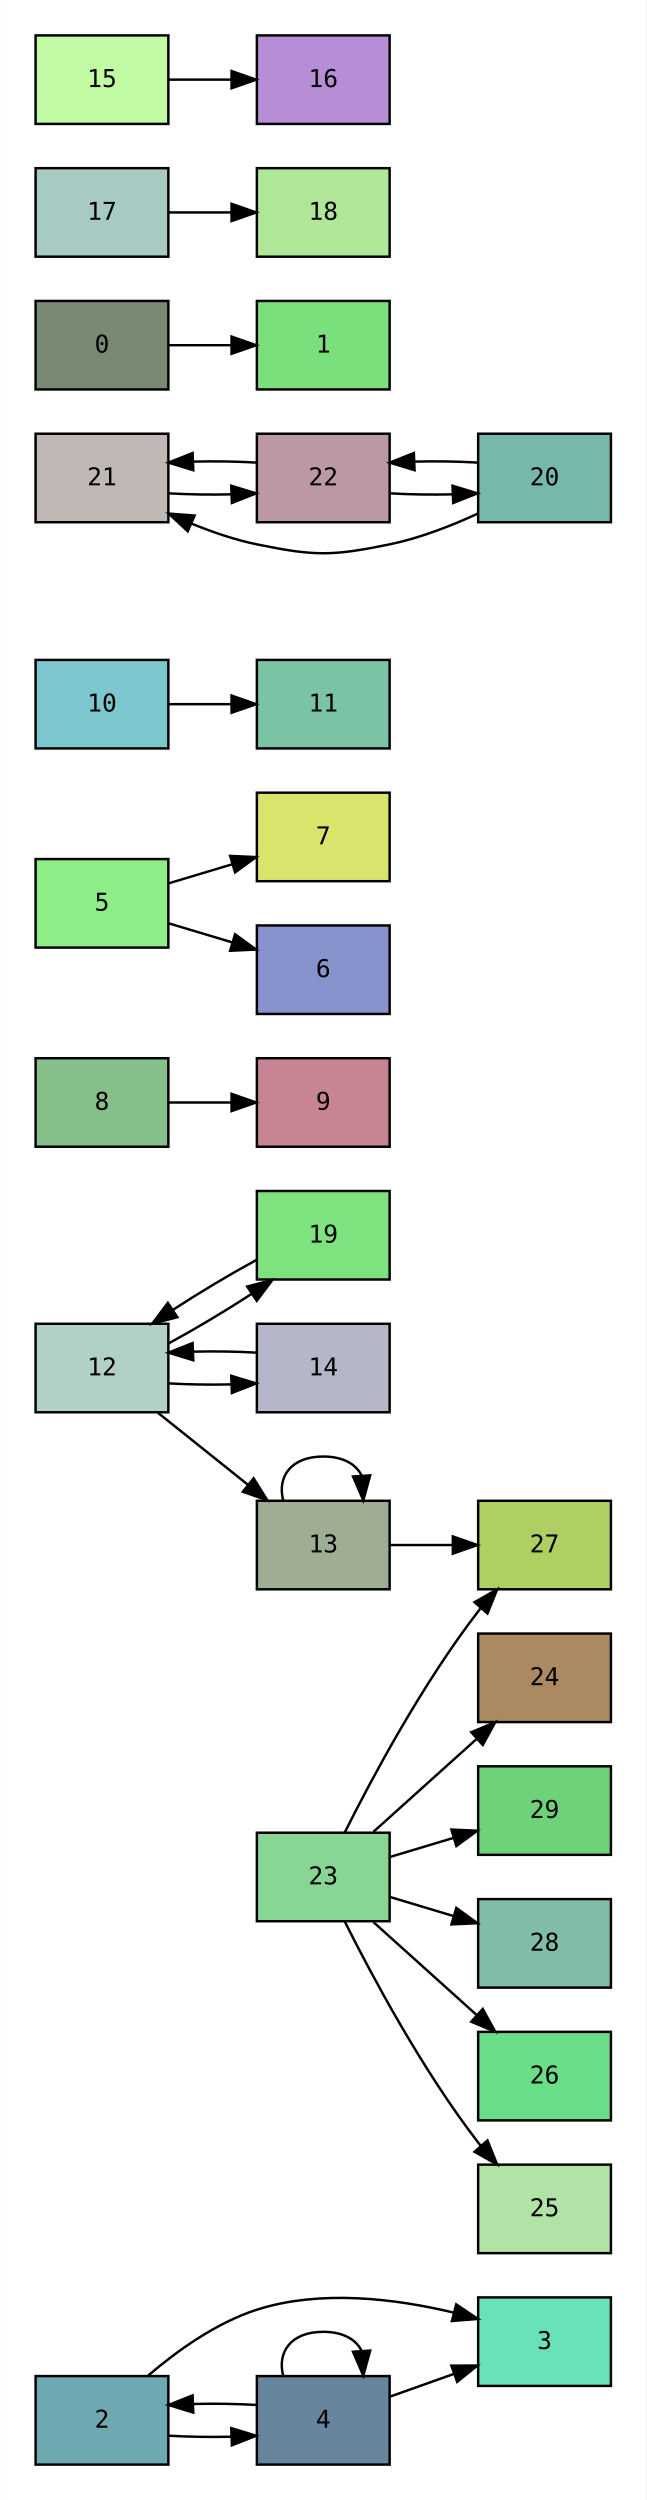
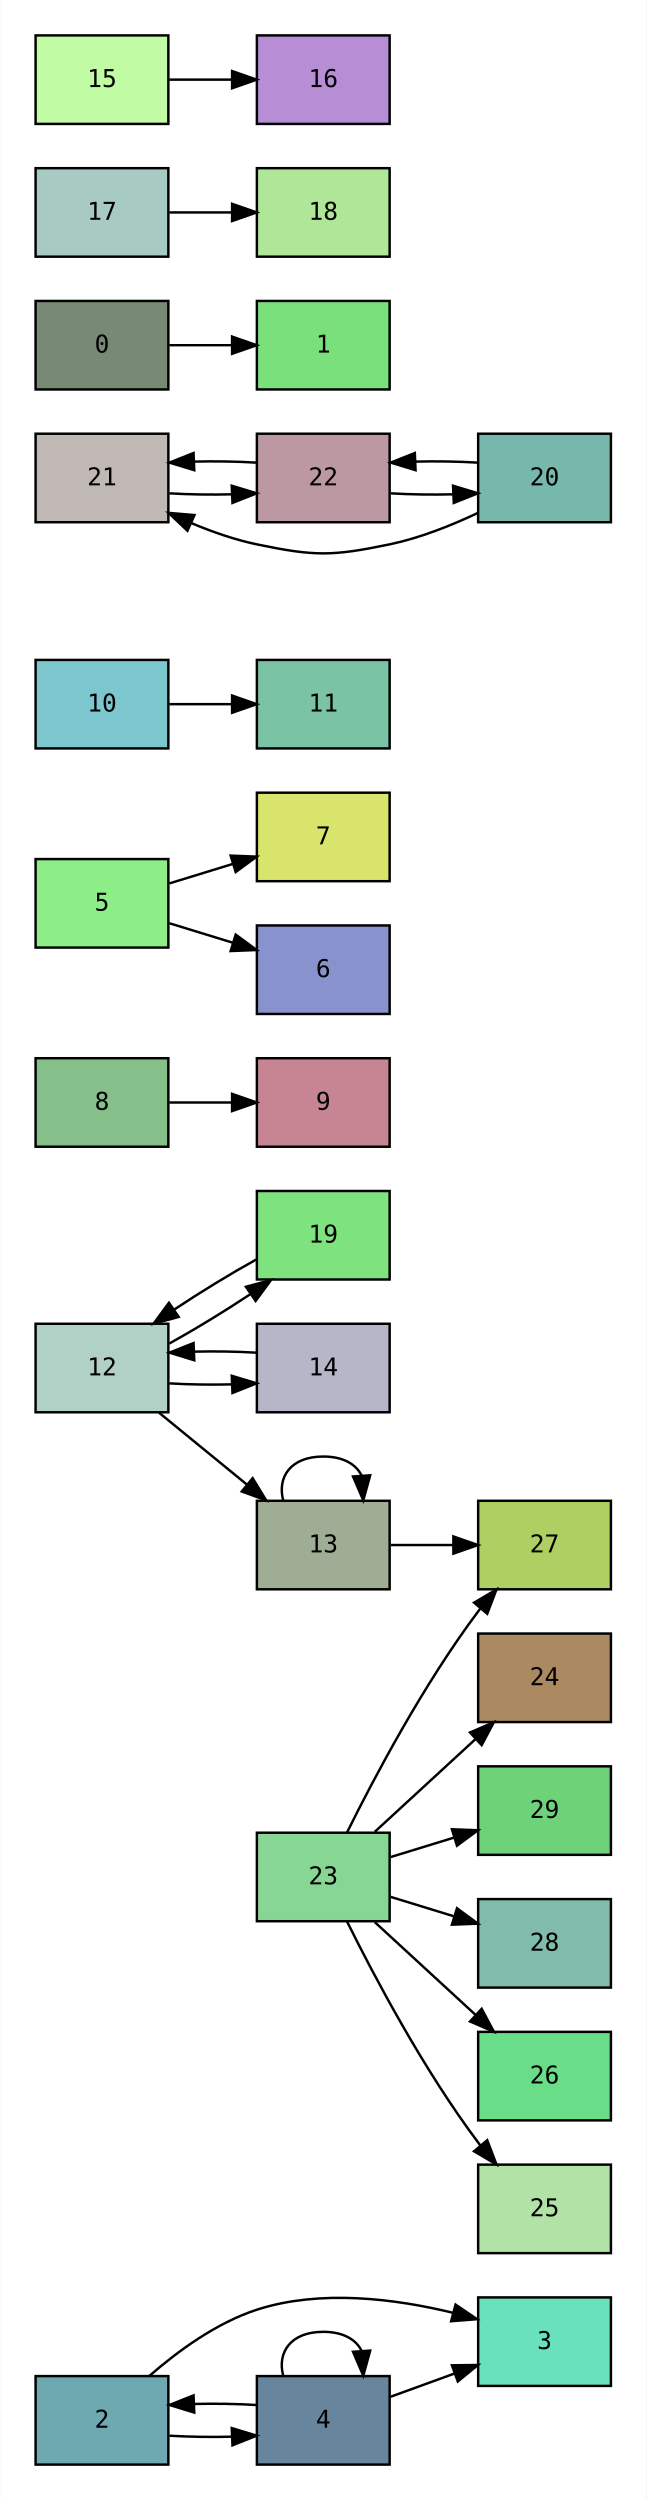
<svg xmlns="http://www.w3.org/2000/svg" xmlns:xlink="http://www.w3.org/1999/xlink" width="263pt" height="1017pt" viewBox="0.00 0.00 262.80 1016.80">
  <g id="graph0" class="graph" transform="scale(1 1) rotate(0) translate(14.4 1002.4)">
-     <polygon fill="#ffffff" stroke="transparent" points="-14.4,14.4 -14.4,-1002.4 248.4,-1002.4 248.4,14.4 -14.4,14.4" />
+     <polygon fill="white" stroke="transparent" points="-14.4,14.4 -14.4,-1002.4 248.4,-1002.4 248.4,14.4 -14.4,14.4" />
    <g id="node1" class="node">
      <g id="a_node1">
        <a xlink:title=": " target="_blank">
-           <polygon fill="#69e1ba" stroke="#000000" points="234,-68 180,-68 180,-32 234,-32 234,-68" />
-           <text text-anchor="middle" x="207" y="-47" font-family="Monospace" font-size="10.00" fill="#000000">3</text>
+           <polygon fill="#69e1ba" stroke="black" points="234,-68 180,-68 180,-32 234,-32 234,-68" />
+           <text text-anchor="middle" x="207" y="-47" font-family="Monospace" font-size="10.00">3</text>
        </a>
      </g>
    </g>
    <g id="node2" class="node">
      <g id="a_node2">
        <a xlink:title=": " target="_blank">
-           <polygon fill="#b2d1c6" stroke="#000000" points="54,-464 0,-464 0,-428 54,-428 54,-464" />
-           <text text-anchor="middle" x="27" y="-443" font-family="Monospace" font-size="10.00" fill="#000000">12</text>
+           <polygon fill="#b2d1c6" stroke="black" points="54,-464 0,-464 0,-428 54,-428 54,-464" />
+           <text text-anchor="middle" x="27" y="-443" font-family="Monospace" font-size="10.00">12</text>
        </a>
      </g>
    </g>
    <g id="node14" class="node">
      <g id="a_node14">
        <a xlink:title=": " target="_blank">
-           <polygon fill="#7ee27f" stroke="#000000" points="144,-518 90,-518 90,-482 144,-482 144,-518" />
-           <text text-anchor="middle" x="117" y="-497" font-family="Monospace" font-size="10.00" fill="#000000">19</text>
+           <polygon fill="#7ee27f" stroke="black" points="144,-518 90,-518 90,-482 144,-482 144,-518" />
+           <text text-anchor="middle" x="117" y="-497" font-family="Monospace" font-size="10.00">19</text>
        </a>
      </g>
    </g>
    <g id="edge1" class="edge">
-       <path fill="none" stroke="#000000" d="M54.003,-455.957C64.707,-461.746 77.038,-469.107 87.937,-476.203" />
-       <polygon fill="#000000" stroke="#000000" points="86.053,-479.154 96.312,-481.803 89.944,-473.335 86.053,-479.154" />
+       <path fill="none" stroke="black" d="M54.4,-455.96C64.77,-461.69 76.69,-468.96 87.27,-475.99" />
+       <polygon fill="black" stroke="black" points="85.54,-479.05 95.77,-481.8 89.49,-473.27 85.54,-479.05" />
    </g>
    <g id="node21" class="node">
      <g id="a_node21">
        <a xlink:title=": " target="_blank">
-           <polygon fill="#b5b7c9" stroke="#000000" points="144,-464 90,-464 90,-428 144,-428 144,-464" />
-           <text text-anchor="middle" x="117" y="-443" font-family="Monospace" font-size="10.00" fill="#000000">14</text>
+           <polygon fill="#b5b7c9" stroke="black" points="144,-464 90,-464 90,-428 144,-428 144,-464" />
+           <text text-anchor="middle" x="117" y="-443" font-family="Monospace" font-size="10.00">14</text>
        </a>
      </g>
    </g>
    <g id="edge2" class="edge">
-       <path fill="none" stroke="#000000" d="M54.003,-439.755C62.028,-439.28 70.966,-439.14 79.531,-439.335" />
-       <polygon fill="#000000" stroke="#000000" points="79.574,-442.839 89.705,-439.738 79.851,-435.845 79.574,-442.839" />
+       <path fill="none" stroke="black" d="M54.4,-439.75C62.39,-439.27 71.31,-439.14 79.82,-439.35" />
+       <polygon fill="black" stroke="black" points="79.78,-442.85 89.92,-439.77 80.08,-435.85 79.78,-442.85" />
    </g>
    <g id="node25" class="node">
      <g id="a_node25">
        <a xlink:title=": " target="_blank">
-           <polygon fill="#9ead93" stroke="#000000" points="144,-392 90,-392 90,-356 144,-356 144,-392" />
-           <text text-anchor="middle" x="117" y="-371" font-family="Monospace" font-size="10.00" fill="#000000">13</text>
+           <polygon fill="#9ead93" stroke="black" points="144,-392 90,-392 90,-356 144,-356 144,-392" />
+           <text text-anchor="middle" x="117" y="-371" font-family="Monospace" font-size="10.00">13</text>
        </a>
      </g>
    </g>
    <g id="edge3" class="edge">
-       <path fill="none" stroke="#000000" d="M49.711,-427.831C60.796,-418.963 74.295,-408.164 86.285,-398.572" />
-       <polygon fill="#000000" stroke="#000000" points="88.674,-401.143 94.296,-392.163 84.301,-395.677 88.674,-401.143" />
+       <path fill="none" stroke="black" d="M50.21,-427.83C61.04,-418.96 74.24,-408.16 85.97,-398.57" />
+       <polygon fill="black" stroke="black" points="88.28,-401.2 93.8,-392.16 83.85,-395.79 88.28,-401.2" />
    </g>
    <g id="node3" class="node">
      <g id="a_node3">
        <a xlink:title=": " target="_blank">
-           <polygon fill="#c78594" stroke="#000000" points="144,-572 90,-572 90,-536 144,-536 144,-572" />
-           <text text-anchor="middle" x="117" y="-551" font-family="Monospace" font-size="10.00" fill="#000000">9</text>
+           <polygon fill="#c78594" stroke="black" points="144,-572 90,-572 90,-536 144,-536 144,-572" />
+           <text text-anchor="middle" x="117" y="-551" font-family="Monospace" font-size="10.00">9</text>
        </a>
      </g>
    </g>
    <g id="node4" class="node">
      <g id="a_node4">
        <a xlink:title=": " target="_blank">
-           <polygon fill="#8dee88" stroke="#000000" points="54,-653 0,-653 0,-617 54,-617 54,-653" />
-           <text text-anchor="middle" x="27" y="-632" font-family="Monospace" font-size="10.00" fill="#000000">5</text>
+           <polygon fill="#8dee88" stroke="black" points="54,-653 0,-653 0,-617 54,-617 54,-653" />
+           <text text-anchor="middle" x="27" y="-632" font-family="Monospace" font-size="10.00">5</text>
        </a>
      </g>
    </g>
    <g id="node7" class="node">
      <g id="a_node7">
        <a xlink:title=": " target="_blank">
-           <polygon fill="#d9e46d" stroke="#000000" points="144,-680 90,-680 90,-644 144,-644 144,-680" />
-           <text text-anchor="middle" x="117" y="-659" font-family="Monospace" font-size="10.00" fill="#000000">7</text>
+           <polygon fill="#d9e46d" stroke="black" points="144,-680 90,-680 90,-644 144,-644 144,-680" />
+           <text text-anchor="middle" x="117" y="-659" font-family="Monospace" font-size="10.00">7</text>
        </a>
      </g>
    </g>
    <g id="edge4" class="edge">
-       <path fill="none" stroke="#000000" d="M54.003,-643.101C62.204,-645.561 71.36,-648.308 80.095,-650.928" />
-       <polygon fill="#000000" stroke="#000000" points="79.121,-654.29 89.705,-653.812 81.132,-647.586 79.121,-654.29" />
+       <path fill="none" stroke="black" d="M54.4,-643.1C62.48,-645.58 71.51,-648.35 80.1,-650.99" />
+       <polygon fill="black" stroke="black" points="79.33,-654.41 89.92,-654 81.39,-647.72 79.33,-654.41" />
    </g>
    <g id="node23" class="node">
      <g id="a_node23">
        <a xlink:title=": " target="_blank">
-           <polygon fill="#8892cc" stroke="#000000" points="144,-626 90,-626 90,-590 144,-590 144,-626" />
-           <text text-anchor="middle" x="117" y="-605" font-family="Monospace" font-size="10.00" fill="#000000">6</text>
+           <polygon fill="#8892cc" stroke="black" points="144,-626 90,-626 90,-590 144,-590 144,-626" />
+           <text text-anchor="middle" x="117" y="-605" font-family="Monospace" font-size="10.00">6</text>
        </a>
      </g>
    </g>
    <g id="edge5" class="edge">
-       <path fill="none" stroke="#000000" d="M54.003,-626.899C62.204,-624.439 71.36,-621.692 80.095,-619.072" />
-       <polygon fill="#000000" stroke="#000000" points="81.132,-622.414 89.705,-616.188 79.121,-615.71 81.132,-622.414" />
+       <path fill="none" stroke="black" d="M54.4,-626.9C62.48,-624.42 71.51,-621.65 80.1,-619.01" />
+       <polygon fill="black" stroke="black" points="81.39,-622.28 89.92,-616 79.33,-615.59 81.39,-622.28" />
    </g>
    <g id="node5" class="node">
      <g id="a_node5">
        <a xlink:title=": " target="_blank">
-           <polygon fill="#85c08a" stroke="#000000" points="54,-572 0,-572 0,-536 54,-536 54,-572" />
-           <text text-anchor="middle" x="27" y="-551" font-family="Monospace" font-size="10.00" fill="#000000">8</text>
+           <polygon fill="#85c08a" stroke="black" points="54,-572 0,-572 0,-536 54,-536 54,-572" />
+           <text text-anchor="middle" x="27" y="-551" font-family="Monospace" font-size="10.00">8</text>
        </a>
      </g>
    </g>
    <g id="edge6" class="edge">
-       <path fill="none" stroke="#000000" d="M54.003,-554C62.028,-554 70.966,-554 79.531,-554" />
-       <polygon fill="#000000" stroke="#000000" points="79.705,-557.5 89.705,-554 79.705,-550.5 79.705,-557.5" />
+       <path fill="none" stroke="black" d="M54.4,-554C62.39,-554 71.31,-554 79.82,-554" />
+       <polygon fill="black" stroke="black" points="79.92,-557.5 89.92,-554 79.92,-550.5 79.92,-557.5" />
    </g>
    <g id="node6" class="node">
      <g id="a_node6">
        <a xlink:title=": " target="_blank">
-           <polygon fill="#aecf62" stroke="#000000" points="234,-392 180,-392 180,-356 234,-356 234,-392" />
-           <text text-anchor="middle" x="207" y="-371" font-family="Monospace" font-size="10.00" fill="#000000">27</text>
+           <polygon fill="#aecf62" stroke="black" points="234,-392 180,-392 180,-356 234,-356 234,-392" />
+           <text text-anchor="middle" x="207" y="-371" font-family="Monospace" font-size="10.00">27</text>
        </a>
      </g>
    </g>
    <g id="node8" class="node">
      <g id="a_node8">
        <a xlink:title=": " target="_blank">
-           <polygon fill="#ab8a62" stroke="#000000" points="234,-338 180,-338 180,-302 234,-302 234,-338" />
-           <text text-anchor="middle" x="207" y="-317" font-family="Monospace" font-size="10.00" fill="#000000">24</text>
+           <polygon fill="#ab8a62" stroke="black" points="234,-338 180,-338 180,-302 234,-302 234,-338" />
+           <text text-anchor="middle" x="207" y="-317" font-family="Monospace" font-size="10.00">24</text>
        </a>
      </g>
    </g>
    <g id="node9" class="node">
      <g id="a_node9">
        <a xlink:title=": " target="_blank">
-           <polygon fill="#6ed278" stroke="#000000" points="234,-284 180,-284 180,-248 234,-248 234,-284" />
-           <text text-anchor="middle" x="207" y="-263" font-family="Monospace" font-size="10.00" fill="#000000">29</text>
+           <polygon fill="#6ed278" stroke="black" points="234,-284 180,-284 180,-248 234,-248 234,-284" />
+           <text text-anchor="middle" x="207" y="-263" font-family="Monospace" font-size="10.00">29</text>
        </a>
      </g>
    </g>
    <g id="node10" class="node">
      <g id="a_node10">
        <a xlink:title=": " target="_blank">
-           <polygon fill="#7bc3a5" stroke="#000000" points="144,-734 90,-734 90,-698 144,-698 144,-734" />
-           <text text-anchor="middle" x="117" y="-713" font-family="Monospace" font-size="10.00" fill="#000000">11</text>
+           <polygon fill="#7bc3a5" stroke="black" points="144,-734 90,-734 90,-698 144,-698 144,-734" />
+           <text text-anchor="middle" x="117" y="-713" font-family="Monospace" font-size="10.00">11</text>
        </a>
      </g>
    </g>
    <g id="node11" class="node">
      <g id="a_node11">
        <a xlink:title=": " target="_blank">
-           <polygon fill="#81bcaa" stroke="#000000" points="234,-230 180,-230 180,-194 234,-194 234,-230" />
-           <text text-anchor="middle" x="207" y="-209" font-family="Monospace" font-size="10.00" fill="#000000">28</text>
+           <polygon fill="#81bcaa" stroke="black" points="234,-230 180,-230 180,-194 234,-194 234,-230" />
+           <text text-anchor="middle" x="207" y="-209" font-family="Monospace" font-size="10.00">28</text>
        </a>
      </g>
    </g>
    <g id="node12" class="node">
      <g id="a_node12">
        <a xlink:title=": " target="_blank">
-           <polygon fill="#bfb8b4" stroke="#000000" points="54,-826 0,-826 0,-790 54,-790 54,-826" />
-           <text text-anchor="middle" x="27" y="-805" font-family="Monospace" font-size="10.00" fill="#000000">21</text>
+           <polygon fill="#bfb8b4" stroke="black" points="54,-826 0,-826 0,-790 54,-790 54,-826" />
+           <text text-anchor="middle" x="27" y="-805" font-family="Monospace" font-size="10.00">21</text>
        </a>
      </g>
    </g>
    <g id="node30" class="node">
      <g id="a_node30">
        <a xlink:title=": " target="_blank">
-           <polygon fill="#bb98a2" stroke="#000000" points="144,-826 90,-826 90,-790 144,-790 144,-826" />
-           <text text-anchor="middle" x="117" y="-805" font-family="Monospace" font-size="10.00" fill="#000000">22</text>
+           <polygon fill="#bb98a2" stroke="black" points="144,-826 90,-826 90,-790 144,-790 144,-826" />
+           <text text-anchor="middle" x="117" y="-805" font-family="Monospace" font-size="10.00">22</text>
        </a>
      </g>
    </g>
    <g id="edge7" class="edge">
-       <path fill="none" stroke="#000000" d="M54.003,-801.755C62.028,-801.28 70.966,-801.14 79.531,-801.335" />
-       <polygon fill="#000000" stroke="#000000" points="79.574,-804.839 89.705,-801.738 79.851,-797.845 79.574,-804.839" />
+       <path fill="none" stroke="black" d="M54.4,-801.75C62.39,-801.27 71.31,-801.14 79.82,-801.35" />
+       <polygon fill="black" stroke="black" points="79.78,-804.85 89.92,-801.77 80.08,-797.85 79.78,-804.85" />
    </g>
    <g id="node13" class="node">
      <g id="a_node13">
        <a xlink:title=": " target="_blank">
-           <polygon fill="#7cc6cd" stroke="#000000" points="54,-734 0,-734 0,-698 54,-698 54,-734" />
-           <text text-anchor="middle" x="27" y="-713" font-family="Monospace" font-size="10.00" fill="#000000">10</text>
+           <polygon fill="#7cc6cd" stroke="black" points="54,-734 0,-734 0,-698 54,-698 54,-734" />
+           <text text-anchor="middle" x="27" y="-713" font-family="Monospace" font-size="10.00">10</text>
        </a>
      </g>
    </g>
    <g id="edge8" class="edge">
-       <path fill="none" stroke="#000000" d="M54.003,-716C62.028,-716 70.966,-716 79.531,-716" />
-       <polygon fill="#000000" stroke="#000000" points="79.705,-719.5 89.705,-716 79.705,-712.5 79.705,-719.5" />
+       <path fill="none" stroke="black" d="M54.4,-716C62.39,-716 71.31,-716 79.82,-716" />
+       <polygon fill="black" stroke="black" points="79.92,-719.5 89.92,-716 79.92,-712.5 79.92,-719.5" />
    </g>
    <g id="edge9" class="edge">
-       <path fill="none" stroke="#000000" d="M89.831,-489.954C79.078,-484.13 66.704,-476.736 55.797,-469.623" />
-       <polygon fill="#000000" stroke="#000000" points="57.679,-466.671 47.422,-464.014 53.783,-472.487 57.679,-466.671" />
+       <path fill="none" stroke="black" d="M89.76,-490.14C79.2,-484.3 66.99,-476.84 56.23,-469.67" />
+       <polygon fill="black" stroke="black" points="58.2,-466.78 47.97,-464.01 54.24,-472.55 58.2,-466.78" />
    </g>
    <g id="node15" class="node">
      <g id="a_node15">
        <a xlink:title=": " target="_blank">
-           <polygon fill="#7ae07c" stroke="#000000" points="144,-880 90,-880 90,-844 144,-844 144,-880" />
-           <text text-anchor="middle" x="117" y="-859" font-family="Monospace" font-size="10.00" fill="#000000">1</text>
+           <polygon fill="#7ae07c" stroke="black" points="144,-880 90,-880 90,-844 144,-844 144,-880" />
+           <text text-anchor="middle" x="117" y="-859" font-family="Monospace" font-size="10.00">1</text>
        </a>
      </g>
    </g>
    <g id="node16" class="node">
      <g id="a_node16">
        <a xlink:title=": " target="_blank">
-           <polygon fill="#a7cac3" stroke="#000000" points="54,-934 0,-934 0,-898 54,-898 54,-934" />
-           <text text-anchor="middle" x="27" y="-913" font-family="Monospace" font-size="10.00" fill="#000000">17</text>
+           <polygon fill="#a7cac3" stroke="black" points="54,-934 0,-934 0,-898 54,-898 54,-934" />
+           <text text-anchor="middle" x="27" y="-913" font-family="Monospace" font-size="10.00">17</text>
        </a>
      </g>
    </g>
    <g id="node26" class="node">
      <g id="a_node26">
        <a xlink:title=": " target="_blank">
-           <polygon fill="#afe697" stroke="#000000" points="144,-934 90,-934 90,-898 144,-898 144,-934" />
-           <text text-anchor="middle" x="117" y="-913" font-family="Monospace" font-size="10.00" fill="#000000">18</text>
+           <polygon fill="#afe697" stroke="black" points="144,-934 90,-934 90,-898 144,-898 144,-934" />
+           <text text-anchor="middle" x="117" y="-913" font-family="Monospace" font-size="10.00">18</text>
        </a>
      </g>
    </g>
    <g id="edge10" class="edge">
-       <path fill="none" stroke="#000000" d="M54.003,-916C62.028,-916 70.966,-916 79.531,-916" />
-       <polygon fill="#000000" stroke="#000000" points="79.705,-919.5 89.705,-916 79.705,-912.5 79.705,-919.5" />
+       <path fill="none" stroke="black" d="M54.4,-916C62.39,-916 71.31,-916 79.82,-916" />
+       <polygon fill="black" stroke="black" points="79.92,-919.5 89.92,-916 79.92,-912.5 79.92,-919.5" />
    </g>
    <g id="node17" class="node">
      <g id="a_node17">
        <a xlink:title=": " target="_blank">
-           <polygon fill="#6ea9b1" stroke="#000000" points="54,-36 0,-36 0,0 54,0 54,-36" />
-           <text text-anchor="middle" x="27" y="-15" font-family="Monospace" font-size="10.00" fill="#000000">2</text>
-         </a>
-       </g>
-     </g>
-     <g id="edge11" class="edge">
-       <path fill="none" stroke="#000000" d="M45.669,-36.097C57.374,-46.147 73.36,-57.667 90,-63 115.939,-71.313 146.581,-67.446 169.999,-61.829" />
-       <polygon fill="#000000" stroke="#000000" points="171.088,-65.162 179.882,-59.254 169.323,-58.389 171.088,-65.162" />
+           <polygon fill="#6ea9b1" stroke="black" points="54,-36 0,-36 0,0 54,0 54,-36" />
+           <text text-anchor="middle" x="27" y="-15" font-family="Monospace" font-size="10.00">2</text>
+         </a>
+       </g>
+     </g>
+     <g id="edge12" class="edge">
+       <path fill="none" stroke="black" d="M46.32,-36.09C57.82,-46.14 73.55,-57.66 90,-63 115.86,-71.39 146.47,-67.42 169.75,-61.74" />
+       <polygon fill="black" stroke="black" points="170.8,-65.08 179.57,-59.14 169,-58.31 170.8,-65.08" />
    </g>
    <g id="node18" class="node">
      <g id="a_node18">
        <a xlink:title=": " target="_blank">
-           <polygon fill="#68859e" stroke="#000000" points="144,-36 90,-36 90,0 144,0 144,-36" />
-           <text text-anchor="middle" x="117" y="-15" font-family="Monospace" font-size="10.00" fill="#000000">4</text>
-         </a>
-       </g>
-     </g>
-     <g id="edge12" class="edge">
-       <path fill="none" stroke="#000000" d="M54.003,-11.755C62.028,-11.28 70.966,-11.14 79.531,-11.335" />
-       <polygon fill="#000000" stroke="#000000" points="79.574,-14.839 89.705,-11.738 79.851,-7.845 79.574,-14.839" />
+           <polygon fill="#68859e" stroke="black" points="144,-36 90,-36 90,0 144,0 144,-36" />
+           <text text-anchor="middle" x="117" y="-15" font-family="Monospace" font-size="10.00">4</text>
+         </a>
+       </g>
+     </g>
+     <g id="edge11" class="edge">
+       <path fill="none" stroke="black" d="M54.4,-11.75C62.39,-11.27 71.31,-11.14 79.82,-11.35" />
+       <polygon fill="black" stroke="black" points="79.78,-14.85 89.92,-11.77 80.08,-7.85 79.78,-14.85" />
+     </g>
+     <g id="edge14" class="edge">
+       <path fill="none" stroke="black" d="M144.4,-27.6C152.57,-30.57 161.7,-33.89 170.38,-37.05" />
+       <polygon fill="black" stroke="black" points="169.32,-40.39 179.92,-40.52 171.72,-33.81 169.32,-40.39" />
+     </g>
+     <g id="edge15" class="edge">
+       <path fill="none" stroke="black" d="M89.92,-24.23C81.95,-24.72 73.04,-24.86 64.52,-24.66" />
+       <polygon fill="black" stroke="black" points="64.54,-21.16 54.4,-24.25 64.25,-28.15 64.54,-21.16" />
    </g>
    <g id="edge13" class="edge">
-       <path fill="none" stroke="#000000" d="M144.003,-27.601C152.204,-30.517 161.36,-33.772 170.095,-36.878" />
-       <polygon fill="#000000" stroke="#000000" points="169.11,-40.243 179.705,-40.295 171.455,-33.647 169.11,-40.243" />
-     </g>
-     <g id="edge14" class="edge">
-       <path fill="none" stroke="#000000" d="M89.705,-24.262C81.658,-24.729 72.713,-24.86 64.158,-24.658" />
-       <polygon fill="#000000" stroke="#000000" points="64.137,-21.154 54.003,-24.245 63.852,-28.149 64.137,-21.154" />
-     </g>
-     <g id="edge15" class="edge">
-       <path fill="none" stroke="#000000" d="M100.718,-36.153C98.213,-45.539 103.641,-54 117,-54 125.141,-54 130.336,-50.858 132.586,-46.28" />
-       <polygon fill="#000000" stroke="#000000" points="136.088,-46.369 133.282,-36.153 129.105,-45.889 136.088,-46.369" />
+       <path fill="none" stroke="black" d="M100.72,-36.15C98.21,-45.54 103.64,-54 117,-54 125.14,-54 130.34,-50.86 132.59,-46.28" />
+       <polygon fill="black" stroke="black" points="136.09,-46.37 133.28,-36.15 129.1,-45.89 136.09,-46.37" />
    </g>
    <g id="node19" class="node">
      <g id="a_node19">
        <a xlink:title=": " target="_blank">
-           <polygon fill="#b78dd6" stroke="#000000" points="144,-988 90,-988 90,-952 144,-952 144,-988" />
-           <text text-anchor="middle" x="117" y="-967" font-family="Monospace" font-size="10.00" fill="#000000">16</text>
+           <polygon fill="#b78dd6" stroke="black" points="144,-988 90,-988 90,-952 144,-952 144,-988" />
+           <text text-anchor="middle" x="117" y="-967" font-family="Monospace" font-size="10.00">16</text>
        </a>
      </g>
    </g>
    <g id="node20" class="node">
      <g id="a_node20">
        <a xlink:title=": " target="_blank">
-           <polygon fill="#76b9ac" stroke="#000000" points="234,-826 180,-826 180,-790 234,-790 234,-826" />
-           <text text-anchor="middle" x="207" y="-805" font-family="Monospace" font-size="10.00" fill="#000000">20</text>
-         </a>
-       </g>
+           <polygon fill="#76b9ac" stroke="black" points="234,-826 180,-826 180,-790 234,-790 234,-826" />
+           <text text-anchor="middle" x="207" y="-805" font-family="Monospace" font-size="10.00">20</text>
+         </a>
+       </g>
+     </g>
+     <g id="edge17" class="edge">
+       <path fill="none" stroke="black" d="M179.94,-793.81C169.15,-788.7 156.3,-783.56 144,-781 120.5,-776.11 113.5,-776.11 90,-781 81.06,-782.86 71.84,-786.08 63.32,-789.66" />
+       <polygon fill="black" stroke="black" points="61.76,-786.53 54.06,-793.81 64.62,-792.92 61.76,-786.53" />
    </g>
    <g id="edge16" class="edge">
-       <path fill="none" stroke="#000000" d="M179.876,-793.523C169.037,-788.506 156.239,-783.512 144,-781 120.49,-776.174 113.51,-776.174 90,-781 81.107,-782.825 71.92,-785.961 63.403,-789.463" />
-       <polygon fill="#000000" stroke="#000000" points="61.883,-786.308 54.124,-793.523 64.688,-792.721 61.883,-786.308" />
-     </g>
-     <g id="edge17" class="edge">
-       <path fill="none" stroke="#000000" d="M179.705,-814.262C171.658,-814.729 162.713,-814.861 154.158,-814.658" />
-       <polygon fill="#000000" stroke="#000000" points="154.137,-811.154 144.003,-814.245 153.852,-818.149 154.137,-811.154" />
+       <path fill="none" stroke="black" d="M179.92,-814.23C171.95,-814.72 163.04,-814.86 154.52,-814.66" />
+       <polygon fill="black" stroke="black" points="154.54,-811.16 144.4,-814.25 154.25,-818.15 154.54,-811.16" />
    </g>
    <g id="edge18" class="edge">
-       <path fill="none" stroke="#000000" d="M89.705,-452.262C81.658,-452.729 72.713,-452.861 64.158,-452.658" />
-       <polygon fill="#000000" stroke="#000000" points="64.137,-449.154 54.003,-452.245 63.852,-456.149 64.137,-449.154" />
+       <path fill="none" stroke="black" d="M89.92,-452.23C81.95,-452.72 73.04,-452.86 64.52,-452.66" />
+       <polygon fill="black" stroke="black" points="64.54,-449.16 54.4,-452.25 64.25,-456.15 64.54,-449.16" />
    </g>
    <g id="node22" class="node">
      <g id="a_node22">
        <a xlink:title=": " target="_blank">
-           <polygon fill="#c1fba4" stroke="#000000" points="54,-988 0,-988 0,-952 54,-952 54,-988" />
-           <text text-anchor="middle" x="27" y="-967" font-family="Monospace" font-size="10.00" fill="#000000">15</text>
+           <polygon fill="#c1fba4" stroke="black" points="54,-988 0,-988 0,-952 54,-952 54,-988" />
+           <text text-anchor="middle" x="27" y="-967" font-family="Monospace" font-size="10.00">15</text>
        </a>
      </g>
    </g>
    <g id="edge19" class="edge">
-       <path fill="none" stroke="#000000" d="M54.003,-970C62.028,-970 70.966,-970 79.531,-970" />
-       <polygon fill="#000000" stroke="#000000" points="79.705,-973.5 89.705,-970 79.705,-966.5 79.705,-973.5" />
+       <path fill="none" stroke="black" d="M54.4,-970C62.39,-970 71.31,-970 79.82,-970" />
+       <polygon fill="black" stroke="black" points="79.92,-973.5 89.92,-970 79.92,-966.5 79.92,-973.5" />
    </g>
    <g id="node24" class="node">
      <g id="a_node24">
        <a xlink:title=": " target="_blank">
-           <polygon fill="#88d693" stroke="#000000" points="144,-257 90,-257 90,-221 144,-221 144,-257" />
-           <text text-anchor="middle" x="117" y="-236" font-family="Monospace" font-size="10.00" fill="#000000">23</text>
+           <polygon fill="#88d693" stroke="black" points="144,-257 90,-257 90,-221 144,-221 144,-257" />
+           <text text-anchor="middle" x="117" y="-236" font-family="Monospace" font-size="10.00">23</text>
        </a>
      </g>
    </g>
    <g id="edge20" class="edge">
-       <path fill="none" stroke="#000000" d="M125.729,-257.09C136.841,-279.29 157.338,-317.602 180,-347 180.367,-347.476 180.741,-347.952 181.123,-348.427" />
-       <polygon fill="#000000" stroke="#000000" points="178.524,-350.772 187.743,-355.995 183.793,-346.163 178.524,-350.772" />
+       <path fill="none" stroke="black" d="M126.63,-257.03C137.6,-279.18 157.81,-317.43 180,-347 180.28,-347.38 180.57,-347.75 180.86,-348.13" />
+       <polygon fill="black" stroke="black" points="178.34,-350.57 187.46,-355.95 183.69,-346.05 178.34,-350.57" />
    </g>
    <g id="edge21" class="edge">
-       <path fill="none" stroke="#000000" d="M137.422,-257.38C149.822,-268.539 165.812,-282.931 179.336,-295.103" />
-       <polygon fill="#000000" stroke="#000000" points="177.194,-297.884 186.969,-301.972 181.877,-292.68 177.194,-297.884" />
+       <path fill="none" stroke="black" d="M137.97,-257.38C150.09,-268.54 165.73,-282.93 178.95,-295.1" />
+       <polygon fill="black" stroke="black" points="176.69,-297.77 186.41,-301.97 181.43,-292.62 176.69,-297.77" />
    </g>
    <g id="edge22" class="edge">
-       <path fill="none" stroke="#000000" d="M144.003,-247.101C152.204,-249.561 161.36,-252.308 170.095,-254.929" />
-       <polygon fill="#000000" stroke="#000000" points="169.121,-258.29 179.705,-257.812 171.132,-251.586 169.121,-258.29" />
+       <path fill="none" stroke="black" d="M144.4,-247.1C152.48,-249.58 161.51,-252.35 170.1,-254.99" />
+       <polygon fill="black" stroke="black" points="169.33,-258.41 179.92,-258 171.39,-251.72 169.33,-258.41" />
    </g>
    <g id="edge23" class="edge">
-       <path fill="none" stroke="#000000" d="M144.003,-230.899C152.204,-228.439 161.36,-225.692 170.095,-223.071" />
-       <polygon fill="#000000" stroke="#000000" points="171.132,-226.414 179.705,-220.189 169.121,-219.71 171.132,-226.414" />
+       <path fill="none" stroke="black" d="M144.4,-230.9C152.48,-228.42 161.51,-225.65 170.1,-223.01" />
+       <polygon fill="black" stroke="black" points="171.39,-226.28 179.92,-220 169.33,-219.59 171.39,-226.28" />
    </g>
    <g id="node27" class="node">
      <g id="a_node27">
        <a xlink:title=": " target="_blank">
-           <polygon fill="#6add89" stroke="#000000" points="234,-176 180,-176 180,-140 234,-140 234,-176" />
-           <text text-anchor="middle" x="207" y="-155" font-family="Monospace" font-size="10.00" fill="#000000">26</text>
+           <polygon fill="#6add89" stroke="black" points="234,-176 180,-176 180,-140 234,-140 234,-176" />
+           <text text-anchor="middle" x="207" y="-155" font-family="Monospace" font-size="10.00">26</text>
        </a>
      </g>
    </g>
    <g id="edge24" class="edge">
-       <path fill="none" stroke="#000000" d="M137.422,-220.62C149.822,-209.46 165.812,-195.069 179.336,-182.897" />
-       <polygon fill="#000000" stroke="#000000" points="181.877,-185.32 186.969,-176.028 177.194,-180.117 181.877,-185.32" />
+       <path fill="none" stroke="black" d="M137.97,-220.62C150.09,-209.46 165.73,-195.07 178.95,-182.9" />
+       <polygon fill="black" stroke="black" points="181.43,-185.38 186.41,-176.03 176.69,-180.23 181.43,-185.38" />
    </g>
    <g id="node29" class="node">
      <g id="a_node29">
        <a xlink:title=": " target="_blank">
-           <polygon fill="#b2e3a6" stroke="#000000" points="234,-122 180,-122 180,-86 234,-86 234,-122" />
-           <text text-anchor="middle" x="207" y="-101" font-family="Monospace" font-size="10.00" fill="#000000">25</text>
+           <polygon fill="#b2e3a6" stroke="black" points="234,-122 180,-122 180,-86 234,-86 234,-122" />
+           <text text-anchor="middle" x="207" y="-101" font-family="Monospace" font-size="10.00">25</text>
        </a>
      </g>
    </g>
    <g id="edge25" class="edge">
-       <path fill="none" stroke="#000000" d="M125.729,-220.91C136.841,-198.71 157.338,-160.398 180,-131 180.367,-130.524 180.741,-130.048 181.123,-129.573" />
-       <polygon fill="#000000" stroke="#000000" points="183.793,-131.837 187.743,-122.005 178.524,-127.228 183.793,-131.837" />
+       <path fill="none" stroke="black" d="M126.63,-220.97C137.6,-198.82 157.81,-160.57 180,-131 180.28,-130.62 180.57,-130.25 180.86,-129.87" />
+       <polygon fill="black" stroke="black" points="183.69,-131.95 187.46,-122.05 178.34,-127.43 183.69,-131.95" />
    </g>
    <g id="edge26" class="edge">
-       <path fill="none" stroke="#000000" d="M144.003,-374C152.028,-374 160.966,-374 169.531,-374" />
-       <polygon fill="#000000" stroke="#000000" points="169.705,-377.5 179.705,-374 169.705,-370.5 169.705,-377.5" />
+       <path fill="none" stroke="black" d="M144.4,-374C152.39,-374 161.31,-374 169.82,-374" />
+       <polygon fill="black" stroke="black" points="169.92,-377.5 179.92,-374 169.92,-370.5 169.92,-377.5" />
    </g>
    <g id="edge27" class="edge">
-       <path fill="none" stroke="#000000" d="M100.718,-392.153C98.213,-401.539 103.641,-410 117,-410 125.141,-410 130.336,-406.858 132.586,-402.28" />
-       <polygon fill="#000000" stroke="#000000" points="136.088,-402.369 133.282,-392.153 129.105,-401.889 136.088,-402.369" />
+       <path fill="none" stroke="black" d="M100.72,-392.15C98.21,-401.54 103.64,-410 117,-410 125.14,-410 130.34,-406.86 132.59,-402.28" />
+       <polygon fill="black" stroke="black" points="136.09,-402.37 133.28,-392.15 129.1,-401.89 136.09,-402.37" />
    </g>
    <g id="node28" class="node">
      <g id="a_node28">
        <a xlink:title=": " target="_blank">
-           <polygon fill="#788a73" stroke="#000000" points="54,-880 0,-880 0,-844 54,-844 54,-880" />
-           <text text-anchor="middle" x="27" y="-859" font-family="Monospace" font-size="10.00" fill="#000000">0</text>
+           <polygon fill="#788a73" stroke="black" points="54,-880 0,-880 0,-844 54,-844 54,-880" />
+           <text text-anchor="middle" x="27" y="-859" font-family="Monospace" font-size="10.00">0</text>
        </a>
      </g>
    </g>
    <g id="edge28" class="edge">
-       <path fill="none" stroke="#000000" d="M54.003,-862C62.028,-862 70.966,-862 79.531,-862" />
-       <polygon fill="#000000" stroke="#000000" points="79.705,-865.5 89.705,-862 79.705,-858.5 79.705,-865.5" />
+       <path fill="none" stroke="black" d="M54.4,-862C62.39,-862 71.31,-862 79.82,-862" />
+       <polygon fill="black" stroke="black" points="79.92,-865.5 89.92,-862 79.92,-858.5 79.92,-865.5" />
+     </g>
+     <g id="edge30" class="edge">
+       <path fill="none" stroke="black" d="M89.92,-814.23C81.95,-814.72 73.04,-814.86 64.52,-814.66" />
+       <polygon fill="black" stroke="black" points="64.54,-811.16 54.4,-814.25 64.25,-818.15 64.54,-811.16" />
    </g>
    <g id="edge29" class="edge">
-       <path fill="none" stroke="#000000" d="M89.705,-814.262C81.658,-814.729 72.713,-814.861 64.158,-814.658" />
-       <polygon fill="#000000" stroke="#000000" points="64.137,-811.154 54.003,-814.245 63.852,-818.149 64.137,-811.154" />
-     </g>
-     <g id="edge30" class="edge">
-       <path fill="none" stroke="#000000" d="M144.003,-801.755C152.028,-801.28 160.966,-801.14 169.531,-801.335" />
-       <polygon fill="#000000" stroke="#000000" points="169.574,-804.839 179.705,-801.738 169.851,-797.845 169.574,-804.839" />
+       <path fill="none" stroke="black" d="M144.4,-801.75C152.39,-801.27 161.31,-801.14 169.82,-801.35" />
+       <polygon fill="black" stroke="black" points="169.78,-804.85 179.92,-801.77 170.08,-797.85 169.78,-804.85" />
    </g>
  </g>
</svg>
